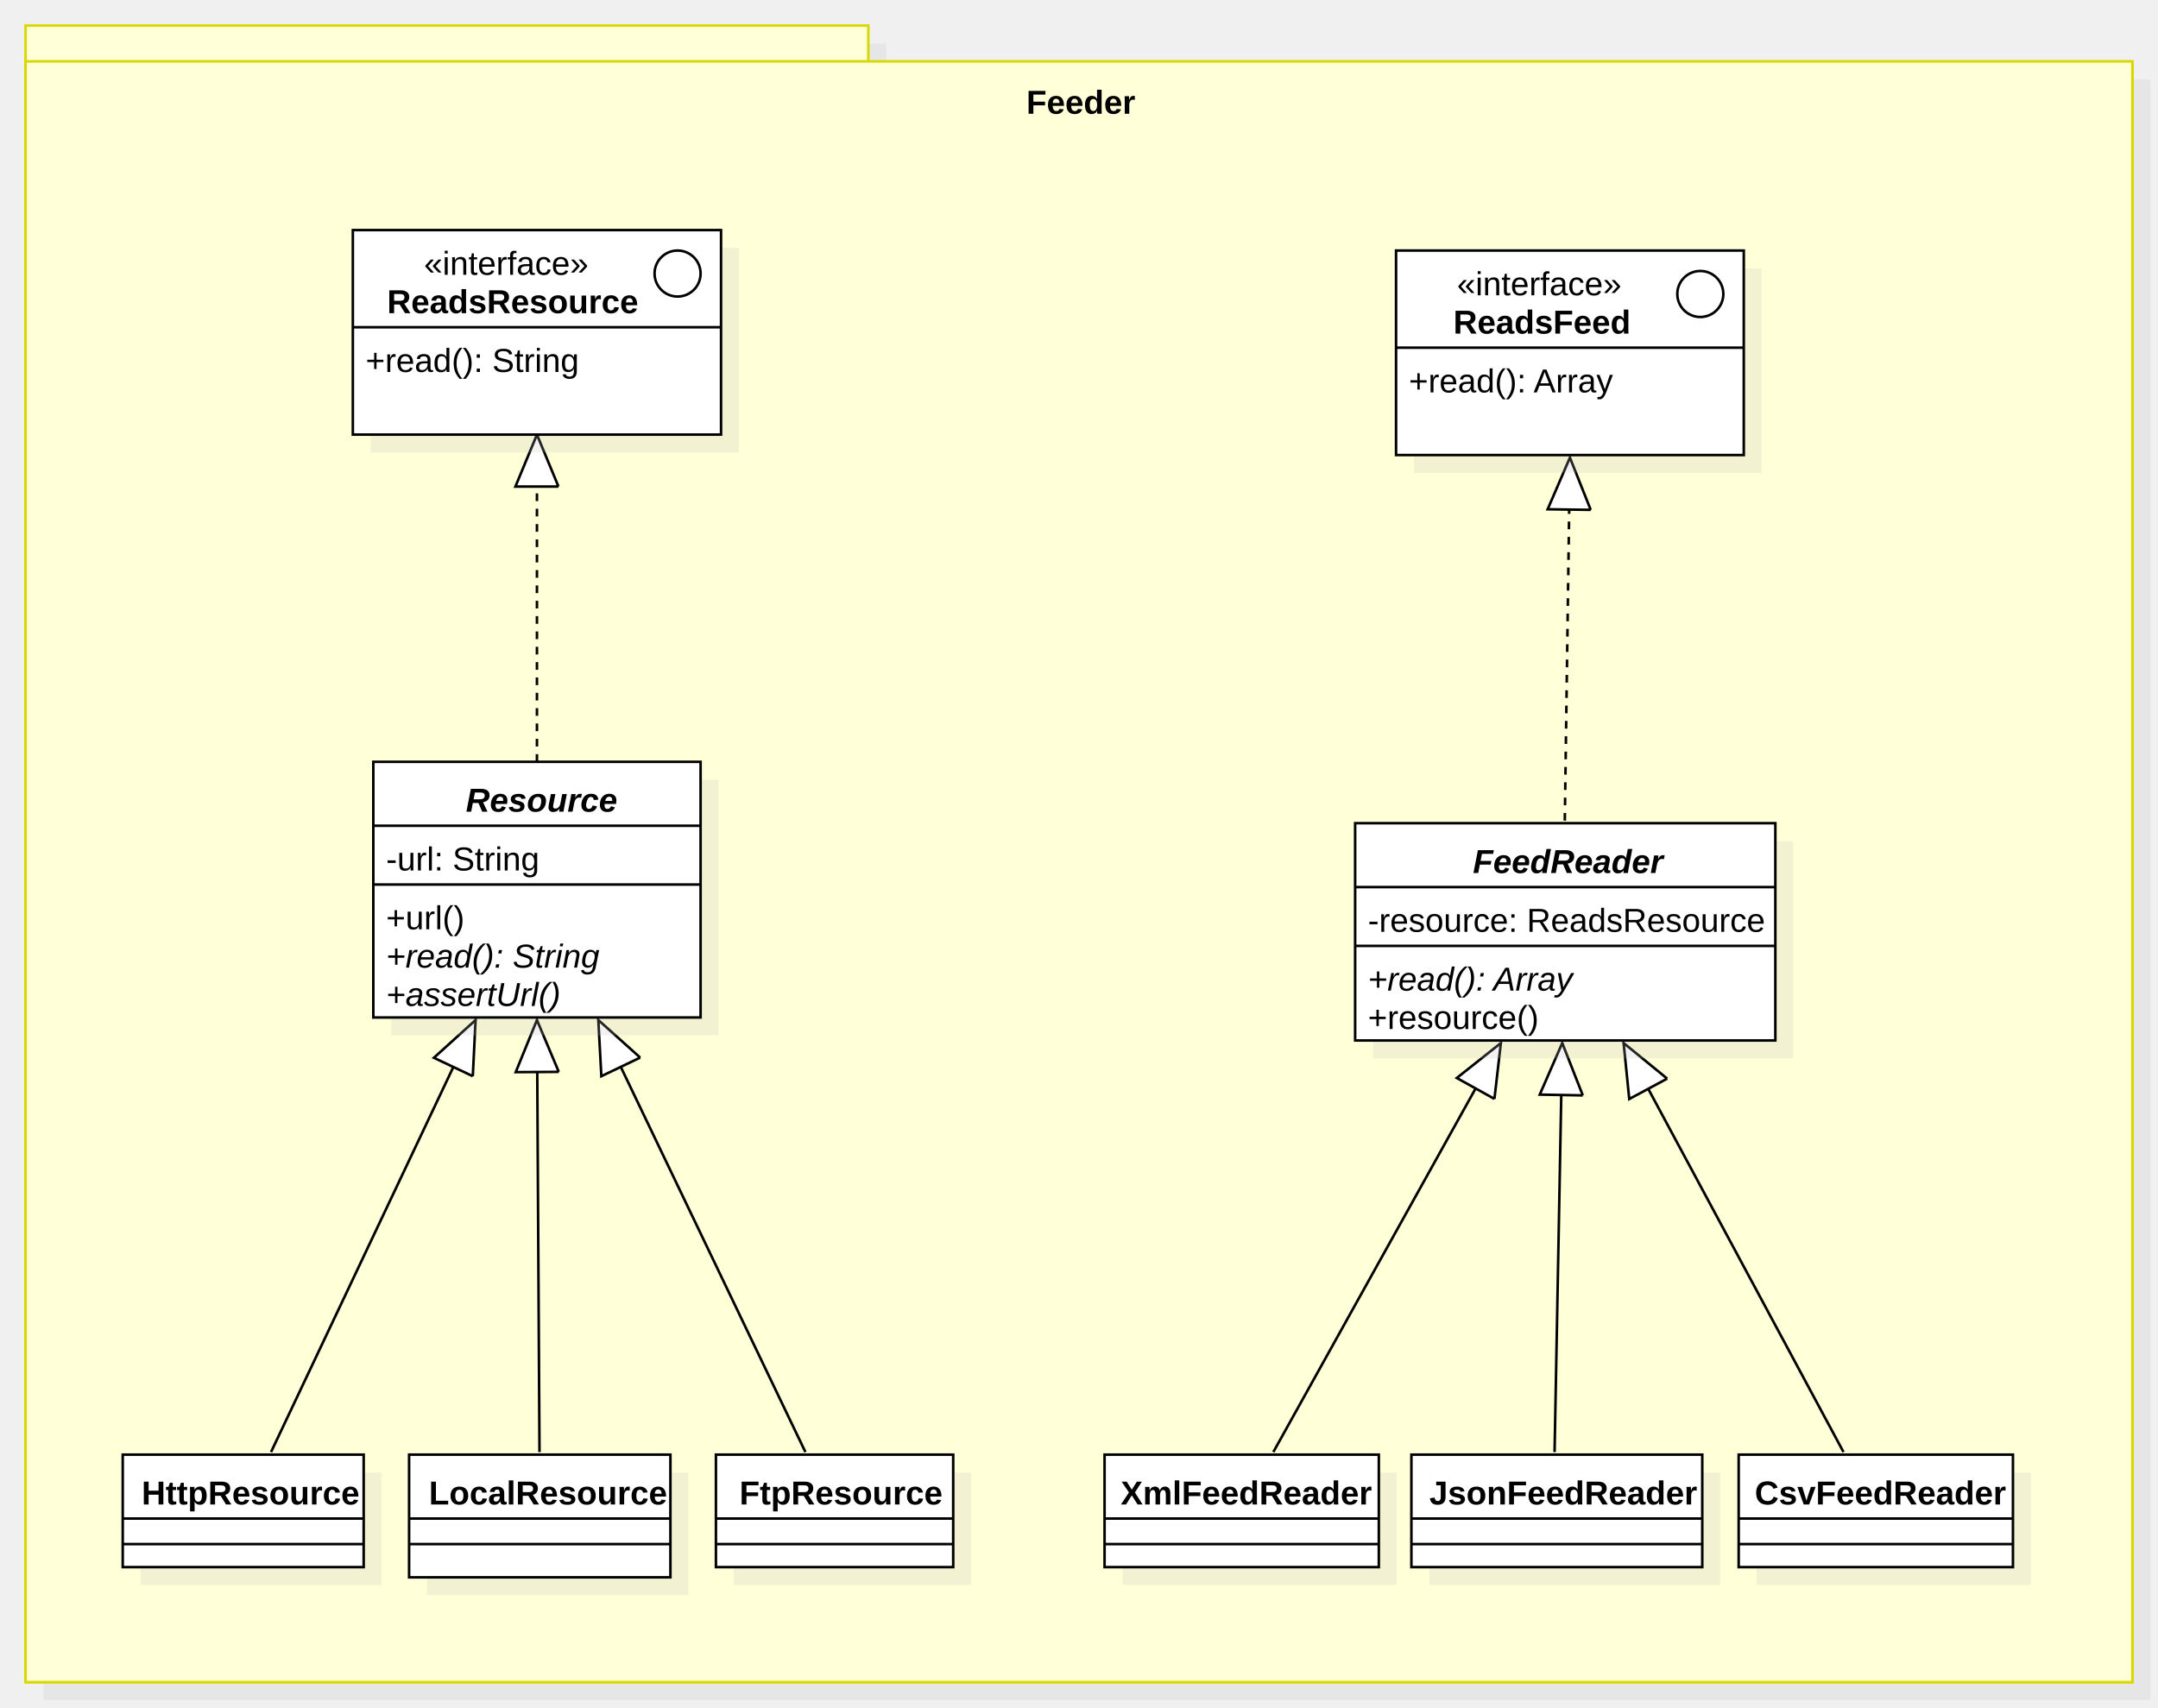
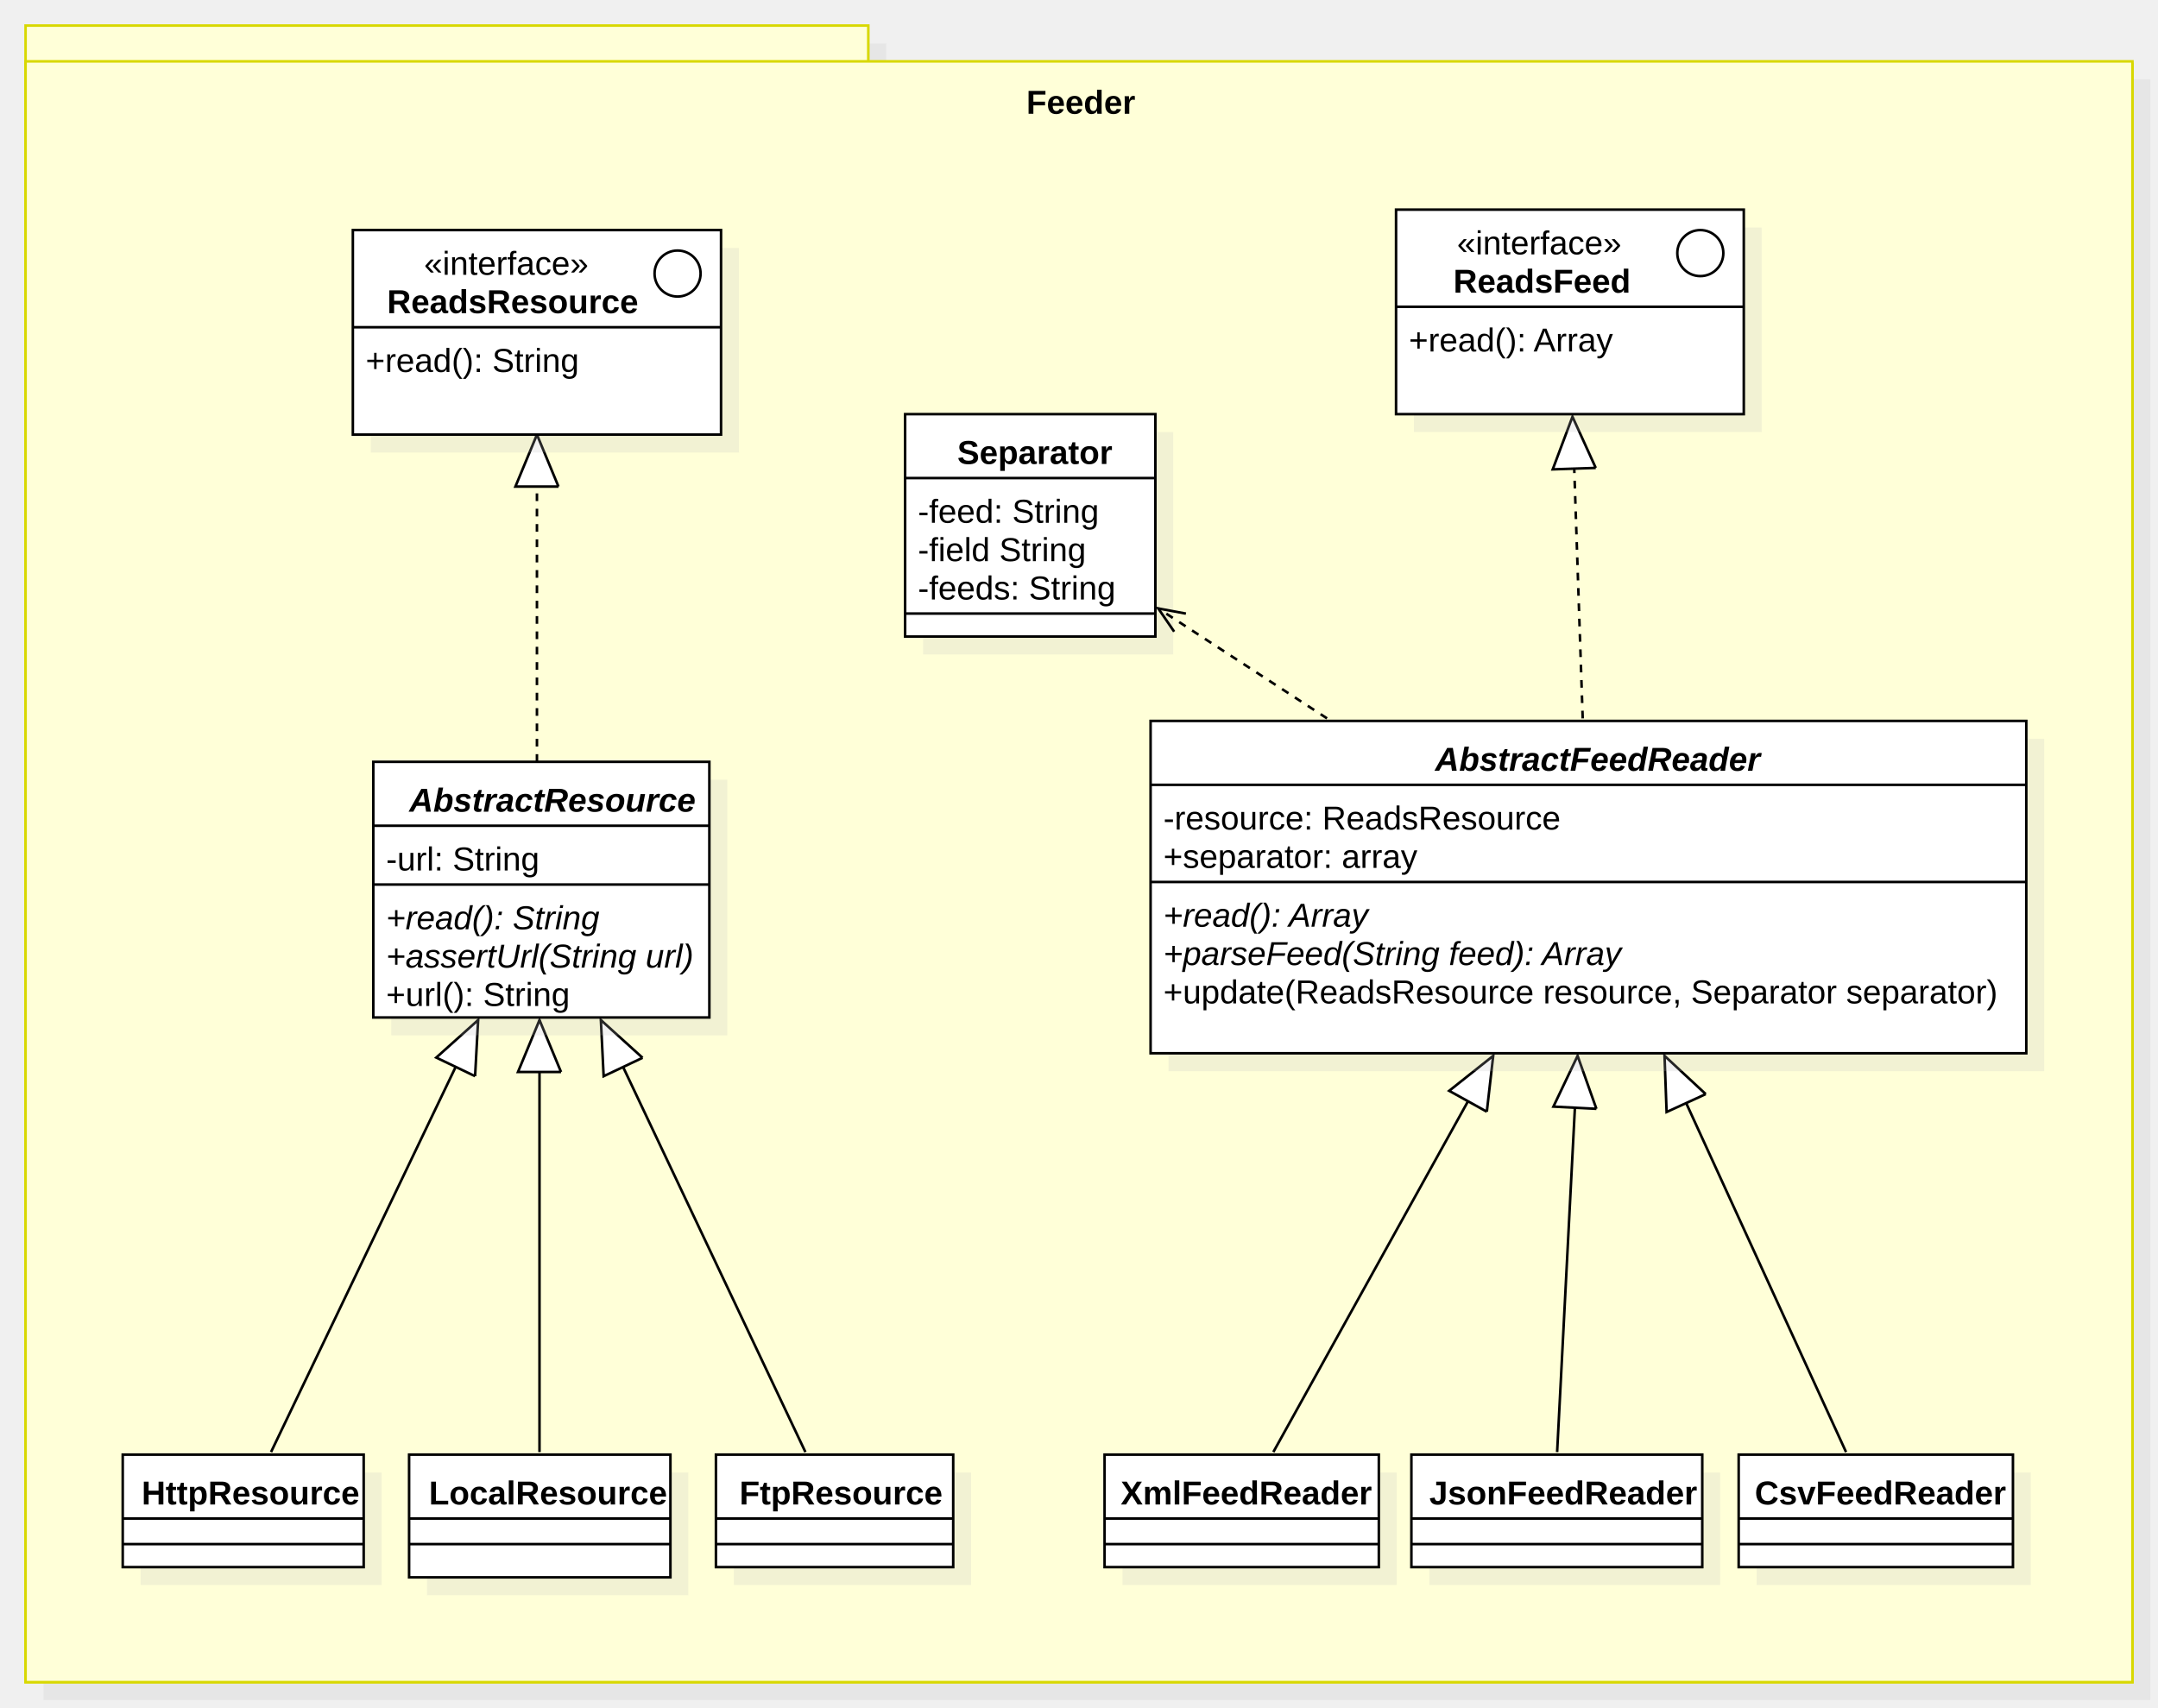
<svg xmlns="http://www.w3.org/2000/svg" version="1.1" width="844" height="668">
  <defs />
  <g>
    <g transform="translate(-38,-142) scale(1,1)">
      <rect fill="#C0C0C0" stroke="none" x="55" y="159" width="329.6" height="15" opacity="0.2" />
    </g>
    <g transform="translate(-38,-142) scale(1,1)">
      <rect fill="#C0C0C0" stroke="none" x="55" y="173" width="824" height="634" opacity="0.2" />
    </g>
    <g transform="translate(-38,-142) scale(1,1)">
      <rect fill="#ffffd8" stroke="none" x="48" y="167" width="824" height="633" />
    </g>
    <g transform="translate(-38,-142) scale(1,1)">
      <path fill="none" stroke="#d8d800" d="M 48 167 L 872 167 L 872 800 L 48 800 L 48 167 Z Z" stroke-miterlimit="10" />
    </g>
    <g transform="translate(-38,-142) scale(1,1)">
      <rect fill="#ffffd8" stroke="none" x="48" y="152" width="329.6" height="15" />
    </g>
    <g transform="translate(-38,-142) scale(1,1)">
      <path fill="none" stroke="#d8d800" d="M 48 152 L 377.6 152 L 377.6 167 L 48 167 L 48 152 Z Z" stroke-miterlimit="10" />
    </g>
    <g transform="translate(-38,-142) scale(1,1)">
      <rect fill="#ffffd8" stroke="none" x="48" y="166" width="824" height="634" />
    </g>
    <g transform="translate(-38,-142) scale(1,1)">
      <path fill="none" stroke="#d8d800" d="M 48 166 L 872 166 L 872 800 L 48 800 L 48 166 Z Z" stroke-miterlimit="10" />
    </g>
    <g transform="translate(-38,-142) scale(1,1)">
      <g>
        <path fill="none" stroke="none" />
        <text fill="#000000" stroke="none" font-family="Arial" font-size="13px" font-style="normal" font-weight="bold" text-decoration="none" x="439.405" y="186.5">Feeder</text>
      </g>
    </g>
    <g transform="translate(-38,-142) scale(1,1)">
      <path fill="none" stroke="#000000" d="M 248 440 L 248 312" stroke-miterlimit="10" stroke-dasharray="3" />
    </g>
    <g transform="translate(-38,-142) scale(1,1)">
      <path fill="#FFFFFF" stroke="none" d="M 256.419 332.325 L 248 312 L 239.581 332.325" />
    </g>
    <g transform="translate(-38,-142) scale(1,1)">
      <path fill="none" stroke="#000000" d="M 256.419 332.325 L 248 312 L 239.581 332.325 L 256.419 332.325" stroke-miterlimit="10" />
    </g>
    <g transform="translate(-38,-142) scale(1,1)">
-       <path fill="none" stroke="#000000" d="M 650 463 L 652 321" stroke-miterlimit="10" stroke-dasharray="3" />
-     </g>
-     <g transform="translate(-38,-142) scale(1,1)">
-       <path fill="#FFFFFF" stroke="none" d="M 660.132 341.442 L 652 321 L 643.296 341.205" />
-     </g>
-     <g transform="translate(-38,-142) scale(1,1)">
-       <path fill="none" stroke="#000000" d="M 660.132 341.442 L 652 321 L 643.296 341.205 L 660.132 341.442" stroke-miterlimit="10" />
-     </g>
-     <g transform="translate(-38,-142) scale(1,1)">
-       <path fill="none" stroke="#000000" d="M 249 710 L 248 541" stroke-miterlimit="10" />
-     </g>
-     <g transform="translate(-38,-142) scale(1,1)">
-       <path fill="#FFFFFF" stroke="none" d="M 256.539 561.275 L 248 541 L 239.701 561.375" />
-     </g>
-     <g transform="translate(-38,-142) scale(1,1)">
-       <path fill="none" stroke="#000000" d="M 256.539 561.275 L 248 541 L 239.701 561.375 L 256.539 561.275" stroke-miterlimit="10" />
-     </g>
-     <g transform="translate(-38,-142) scale(1,1)">
-       <path fill="none" stroke="#000000" d="M 353 710 L 272 541" stroke-miterlimit="10" />
-     </g>
-     <g transform="translate(-38,-142) scale(1,1)">
-       <path fill="#FFFFFF" stroke="none" d="M 288.377 555.69 L 272 541 L 273.193 562.968" />
-     </g>
-     <g transform="translate(-38,-142) scale(1,1)">
-       <path fill="none" stroke="#000000" d="M 288.377 555.69 L 272 541 L 273.193 562.968 L 288.377 555.69" stroke-miterlimit="10" />
-     </g>
-     <g transform="translate(-38,-142) scale(1,1)">
-       <path fill="none" stroke="#000000" d="M 144 710 L 224 541" stroke-miterlimit="10" />
-     </g>
-     <g transform="translate(-38,-142) scale(1,1)">
-       <path fill="#FFFFFF" stroke="none" d="M 222.913 562.973 L 224 541 L 207.694 555.769" />
-     </g>
-     <g transform="translate(-38,-142) scale(1,1)">
-       <path fill="none" stroke="#000000" d="M 222.913 562.973 L 224 541 L 207.694 555.769 L 222.913 562.973" stroke-miterlimit="10" />
-     </g>
-     <g transform="translate(-38,-142) scale(1,1)">
-       <path fill="none" stroke="#000000" d="M 536 710 L 625 550" stroke-miterlimit="10" />
-     </g>
-     <g transform="translate(-38,-142) scale(1,1)">
-       <path fill="#FFFFFF" stroke="none" d="M 622.477 571.855 L 625 550 L 607.762 563.67" />
-     </g>
-     <g transform="translate(-38,-142) scale(1,1)">
-       <path fill="none" stroke="#000000" d="M 622.477 571.855 L 625 550 L 607.762 563.67 L 622.477 571.855" stroke-miterlimit="10" />
-     </g>
-     <g transform="translate(-38,-142) scale(1,1)">
-       <path fill="none" stroke="#000000" d="M 646 710 L 649 550" stroke-miterlimit="10" />
-     </g>
-     <g transform="translate(-38,-142) scale(1,1)">
-       <path fill="#FFFFFF" stroke="none" d="M 657.037 570.48 L 649 550 L 640.201 570.164" />
-     </g>
-     <g transform="translate(-38,-142) scale(1,1)">
-       <path fill="none" stroke="#000000" d="M 657.037 570.48 L 649 550 L 640.201 570.164 L 657.037 570.48" stroke-miterlimit="10" />
-     </g>
-     <g transform="translate(-38,-142) scale(1,1)">
-       <path fill="none" stroke="#000000" d="M 759 710 L 673 550" stroke-miterlimit="10" />
-     </g>
-     <g transform="translate(-38,-142) scale(1,1)">
-       <path fill="#FFFFFF" stroke="none" d="M 690.039 563.917 L 673 550 L 675.207 571.889" />
-     </g>
-     <g transform="translate(-38,-142) scale(1,1)">
-       <path fill="none" stroke="#000000" d="M 690.039 563.917 L 673 550 L 675.207 571.889 L 690.039 563.917" stroke-miterlimit="10" />
+       <path fill="none" stroke="#000000" d="M 657 423 L 653 305" stroke-miterlimit="10" stroke-dasharray="3" />
+     </g>
+     <g transform="translate(-38,-142) scale(1,1)">
+       <path fill="#FFFFFF" stroke="none" d="M 662.103 325.028 L 653 305 L 645.274 325.599" />
+     </g>
+     <g transform="translate(-38,-142) scale(1,1)">
+       <path fill="none" stroke="#000000" d="M 662.103 325.028 L 653 305 L 645.274 325.599 L 662.103 325.028" stroke-miterlimit="10" />
+     </g>
+     <g transform="translate(-38,-142) scale(1,1)">
+       <path fill="none" stroke="#000000" d="M 249 710 L 249 541" stroke-miterlimit="10" />
+     </g>
+     <g transform="translate(-38,-142) scale(1,1)">
+       <path fill="#FFFFFF" stroke="none" d="M 257.419 561.325 L 249 541 L 240.581 561.325" />
+     </g>
+     <g transform="translate(-38,-142) scale(1,1)">
+       <path fill="none" stroke="#000000" d="M 257.419 561.325 L 249 541 L 240.581 561.325 L 257.419 561.325" stroke-miterlimit="10" />
+     </g>
+     <g transform="translate(-38,-142) scale(1,1)">
+       <path fill="none" stroke="#000000" d="M 353 710 L 273 541" stroke-miterlimit="10" />
+     </g>
+     <g transform="translate(-38,-142) scale(1,1)">
+       <path fill="#FFFFFF" stroke="none" d="M 289.306 555.769 L 273 541 L 274.087 562.973" />
+     </g>
+     <g transform="translate(-38,-142) scale(1,1)">
+       <path fill="none" stroke="#000000" d="M 289.306 555.769 L 273 541 L 274.087 562.973 L 289.306 555.769" stroke-miterlimit="10" />
+     </g>
+     <g transform="translate(-38,-142) scale(1,1)">
+       <path fill="none" stroke="#000000" d="M 144 710 L 225 541" stroke-miterlimit="10" />
+     </g>
+     <g transform="translate(-38,-142) scale(1,1)">
+       <path fill="#FFFFFF" stroke="none" d="M 223.807 562.968 L 225 541 L 208.623 555.69" />
+     </g>
+     <g transform="translate(-38,-142) scale(1,1)">
+       <path fill="none" stroke="#000000" d="M 223.807 562.968 L 225 541 L 208.623 555.69 L 223.807 562.968" stroke-miterlimit="10" />
+     </g>
+     <g transform="translate(-38,-142) scale(1,1)">
+       <path fill="none" stroke="#000000" d="M 536 710 L 622 555" stroke-miterlimit="10" />
+     </g>
+     <g transform="translate(-38,-142) scale(1,1)">
+       <path fill="#FFFFFF" stroke="none" d="M 619.501 576.858 L 622 555 L 604.777 568.688" />
+     </g>
+     <g transform="translate(-38,-142) scale(1,1)">
+       <path fill="none" stroke="#000000" d="M 619.501 576.858 L 622 555 L 604.777 568.688 L 619.501 576.858" stroke-miterlimit="10" />
+     </g>
+     <g transform="translate(-38,-142) scale(1,1)">
+       <path fill="none" stroke="#000000" d="M 647 710 L 655 555" stroke-miterlimit="10" />
+     </g>
+     <g transform="translate(-38,-142) scale(1,1)">
+       <path fill="#FFFFFF" stroke="none" d="M 662.36 575.732 L 655 555 L 645.545 574.864" />
+     </g>
+     <g transform="translate(-38,-142) scale(1,1)">
+       <path fill="none" stroke="#000000" d="M 662.36 575.732 L 655 555 L 645.545 574.864 L 662.36 575.732" stroke-miterlimit="10" />
+     </g>
+     <g transform="translate(-38,-142) scale(1,1)">
+       <path fill="none" stroke="#000000" d="M 760 710 L 689 555" stroke-miterlimit="10" />
+     </g>
+     <g transform="translate(-38,-142) scale(1,1)">
+       <path fill="#FFFFFF" stroke="none" d="M 705.119 569.973 L 689 555 L 689.81 576.985" />
+     </g>
+     <g transform="translate(-38,-142) scale(1,1)">
+       <path fill="none" stroke="#000000" d="M 705.119 569.973 L 689 555 L 689.81 576.985 L 705.119 569.973" stroke-miterlimit="10" />
    </g>
    <g transform="translate(-38,-142) scale(1,1)">
      <rect fill="#C0C0C0" stroke="none" x="183" y="239" width="144" height="80" opacity="0.2" />
    </g>
    <g transform="translate(-38,-142) scale(1,1)">
      <rect fill="#ffffff" stroke="none" x="176" y="232" width="144" height="80" />
    </g>
    <g transform="translate(-38,-142) scale(1,1)">
      <path fill="none" stroke="#000000" d="M 176 232 L 320 232 L 320 312 L 176 312 L 176 232 Z Z" stroke-miterlimit="10" />
    </g>
    <g transform="translate(-38,-142) scale(1,1)">
      <path fill="#ffffff" stroke="none" d="M 294 249 C 294 244.029 298.029 240 303 240 C 307.971 240 312 244.029 312 249 C 312 253.971 307.971 258 303 258 C 298.029 258 294 253.971 294 249 Z" />
    </g>
    <g transform="translate(-38,-142) scale(1,1)">
      <path fill="none" stroke="#000000" d="M 294 249 C 294 244.029 298.029 240 303 240 C 307.971 240 312 244.029 312 249 C 312 253.971 307.971 258 303 258 C 298.029 258 294 253.971 294 249 Z" stroke-miterlimit="10" />
    </g>
    <g transform="translate(-38,-142) scale(1,1)">
      <path fill="none" stroke="#000000" d="M 176 270 L 320 270" stroke-miterlimit="10" />
    </g>
    <g transform="translate(-38,-142) scale(1,1)">
      <g>
        <path fill="none" stroke="none" />
        <text fill="#000000" stroke="none" font-family="Arial" font-size="13px" font-style="normal" font-weight="normal" text-decoration="none" x="203.84" y="249.5">«interface»</text>
      </g>
    </g>
    <g transform="translate(-38,-142) scale(1,1)">
      <g>
        <path fill="none" stroke="none" />
        <text fill="#000000" stroke="none" font-family="Arial" font-size="13px" font-style="normal" font-weight="bold" text-decoration="none" x="189.392" y="264.5">ReadsResource</text>
      </g>
    </g>
    <g transform="translate(-38,-142) scale(1,1)">
      <g>
        <path fill="none" stroke="none" />
        <text fill="#000000" stroke="none" font-family="Arial" font-size="13px" font-style="normal" font-weight="normal" text-decoration="none" x="181" y="287.5">+read(): String</text>
      </g>
    </g>
    <g transform="translate(-38,-142) scale(1,1)">
-       <rect fill="#C0C0C0" stroke="none" x="191" y="447" width="128" height="100" opacity="0.2" />
-     </g>
-     <g transform="translate(-38,-142) scale(1,1)">
-       <rect fill="#ffffff" stroke="none" x="184" y="440" width="128" height="100" />
-     </g>
-     <g transform="translate(-38,-142) scale(1,1)">
-       <path fill="none" stroke="#000000" d="M 184 440 L 312 440 L 312 540 L 184 540 L 184 440 Z Z" stroke-miterlimit="10" />
-     </g>
-     <g transform="translate(-38,-142) scale(1,1)">
-       <path fill="none" stroke="#000000" d="M 184 465 L 312 465" stroke-miterlimit="10" />
-     </g>
-     <g transform="translate(-38,-142) scale(1,1)">
-       <path fill="none" stroke="#000000" d="M 184 488 L 312 488" stroke-miterlimit="10" />
-     </g>
-     <g transform="translate(-38,-142) scale(1,1)">
-       <g>
-         <path fill="none" stroke="none" />
-         <text fill="#000000" stroke="none" font-family="Arial" font-size="13px" font-style="italic" font-weight="bold" text-decoration="none" x="220.181" y="459.5">Resource</text>
+       <rect fill="#C0C0C0" stroke="none" x="191" y="447" width="131.434" height="100" opacity="0.2" />
+     </g>
+     <g transform="translate(-38,-142) scale(1,1)">
+       <rect fill="#ffffff" stroke="none" x="184" y="440" width="131.434" height="100" />
+     </g>
+     <g transform="translate(-38,-142) scale(1,1)">
+       <path fill="none" stroke="#000000" d="M 184 440 L 315.434 440 L 315.434 540 L 184 540 L 184 440 Z Z" stroke-miterlimit="10" />
+     </g>
+     <g transform="translate(-38,-142) scale(1,1)">
+       <path fill="none" stroke="#000000" d="M 184 465 L 315.434 465" stroke-miterlimit="10" />
+     </g>
+     <g transform="translate(-38,-142) scale(1,1)">
+       <path fill="none" stroke="#000000" d="M 184 488 L 315.434 488" stroke-miterlimit="10" />
+     </g>
+     <g transform="translate(-38,-142) scale(1,1)">
+       <g>
+         <path fill="none" stroke="none" />
+         <text fill="#000000" stroke="none" font-family="Arial" font-size="13px" font-style="italic" font-weight="bold" text-decoration="none" x="198.056" y="459.5">AbstractResource</text>
      </g>
    </g>
    <g transform="translate(-38,-142) scale(1,1)">
      <g>
        <path fill="none" stroke="none" />
        <text fill="#000000" stroke="none" font-family="Arial" font-size="13px" font-style="normal" font-weight="normal" text-decoration="none" x="189" y="482.5">-url: String</text>
      </g>
    </g>
    <g transform="translate(-38,-142) scale(1,1)">
      <g>
        <path fill="none" stroke="none" />
-         <text fill="#000000" stroke="none" font-family="Arial" font-size="13px" font-style="normal" font-weight="normal" text-decoration="none" x="189" y="505.5">+url()</text>
-       </g>
-     </g>
-     <g transform="translate(-38,-142) scale(1,1)">
-       <g>
-         <path fill="none" stroke="none" />
-         <text fill="#000000" stroke="none" font-family="Arial" font-size="13px" font-style="italic" font-weight="normal" text-decoration="none" x="189" y="520.5">+read(): String</text>
-       </g>
-     </g>
-     <g transform="translate(-38,-142) scale(1,1)">
-       <g>
-         <path fill="none" stroke="none" />
-         <text fill="#000000" stroke="none" font-family="Arial" font-size="13px" font-style="italic" font-weight="normal" text-decoration="none" x="189" y="535.5">+assertUrl()</text>
+         <text fill="#000000" stroke="none" font-family="Arial" font-size="13px" font-style="italic" font-weight="normal" text-decoration="none" x="189" y="505.5">+read(): String</text>
+       </g>
+     </g>
+     <g transform="translate(-38,-142) scale(1,1)">
+       <g>
+         <path fill="none" stroke="none" />
+         <text fill="#000000" stroke="none" font-family="Arial" font-size="13px" font-style="italic" font-weight="normal" text-decoration="none" x="189" y="520.5">+assertUrl(String url)</text>
+       </g>
+     </g>
+     <g transform="translate(-38,-142) scale(1,1)">
+       <g>
+         <path fill="none" stroke="none" />
+         <text fill="#000000" stroke="none" font-family="Arial" font-size="13px" font-style="normal" font-weight="normal" text-decoration="none" x="189" y="535.5">+url(): String</text>
      </g>
    </g>
    <g transform="translate(-38,-142) scale(1,1)">
      <rect fill="#C0C0C0" stroke="none" x="205" y="718" width="102.203" height="48" opacity="0.2" />
    </g>
    <g transform="translate(-38,-142) scale(1,1)">
      <rect fill="#ffffff" stroke="none" x="198" y="711" width="102.203" height="48" />
    </g>
    <g transform="translate(-38,-142) scale(1,1)">
      <path fill="none" stroke="#000000" d="M 198 711 L 300.203 711 L 300.203 759 L 198 759 L 198 711 Z Z" stroke-miterlimit="10" />
    </g>
    <g transform="translate(-38,-142) scale(1,1)">
      <path fill="none" stroke="#000000" d="M 198 736 L 300.203 736" stroke-miterlimit="10" />
    </g>
    <g transform="translate(-38,-142) scale(1,1)">
      <path fill="none" stroke="#000000" d="M 198 746 L 300.203 746" stroke-miterlimit="10" />
    </g>
    <g transform="translate(-38,-142) scale(1,1)">
      <g>
        <path fill="none" stroke="none" />
        <text fill="#000000" stroke="none" font-family="Arial" font-size="13px" font-style="normal" font-weight="bold" text-decoration="none" x="205.744" y="730.5">LocalResource</text>
      </g>
    </g>
    <g transform="translate(-38,-142) scale(1,1)">
      <rect fill="#C0C0C0" stroke="none" x="325" y="718" width="92.802" height="44" opacity="0.2" />
    </g>
    <g transform="translate(-38,-142) scale(1,1)">
      <rect fill="#ffffff" stroke="none" x="318" y="711" width="92.802" height="44" />
    </g>
    <g transform="translate(-38,-142) scale(1,1)">
      <path fill="none" stroke="#000000" d="M 318 711 L 410.802 711 L 410.802 755 L 318 755 L 318 711 Z Z" stroke-miterlimit="10" />
    </g>
    <g transform="translate(-38,-142) scale(1,1)">
      <path fill="none" stroke="#000000" d="M 318 736 L 410.802 736" stroke-miterlimit="10" />
    </g>
    <g transform="translate(-38,-142) scale(1,1)">
      <path fill="none" stroke="#000000" d="M 318 746 L 410.802 746" stroke-miterlimit="10" />
    </g>
    <g transform="translate(-38,-142) scale(1,1)">
      <g>
        <path fill="none" stroke="none" />
        <text fill="#000000" stroke="none" font-family="Arial" font-size="13px" font-style="normal" font-weight="bold" text-decoration="none" x="327.191" y="730.5">FtpResource</text>
      </g>
    </g>
    <g transform="translate(-38,-142) scale(1,1)">
      <rect fill="#C0C0C0" stroke="none" x="93" y="718" width="94.236" height="44" opacity="0.2" />
    </g>
    <g transform="translate(-38,-142) scale(1,1)">
      <rect fill="#ffffff" stroke="none" x="86" y="711" width="94.236" height="44" />
    </g>
    <g transform="translate(-38,-142) scale(1,1)">
      <path fill="none" stroke="#000000" d="M 86 711 L 180.236 711 L 180.236 755 L 86 755 L 86 711 Z Z" stroke-miterlimit="10" />
    </g>
    <g transform="translate(-38,-142) scale(1,1)">
      <path fill="none" stroke="#000000" d="M 86 736 L 180.236 736" stroke-miterlimit="10" />
    </g>
    <g transform="translate(-38,-142) scale(1,1)">
      <path fill="none" stroke="#000000" d="M 86 746 L 180.236 746" stroke-miterlimit="10" />
    </g>
    <g transform="translate(-38,-142) scale(1,1)">
      <g>
        <path fill="none" stroke="none" />
        <text fill="#000000" stroke="none" font-family="Arial" font-size="13px" font-style="normal" font-weight="bold" text-decoration="none" x="93.379" y="730.5">HttpResource</text>
      </g>
    </g>
    <g transform="translate(-38,-142) scale(1,1)">
-       <rect fill="#C0C0C0" stroke="none" x="591" y="247" width="136" height="80" opacity="0.2" />
-     </g>
-     <g transform="translate(-38,-142) scale(1,1)">
-       <rect fill="#ffffff" stroke="none" x="584" y="240" width="136" height="80" />
-     </g>
-     <g transform="translate(-38,-142) scale(1,1)">
-       <path fill="none" stroke="#000000" d="M 584 240 L 720 240 L 720 320 L 584 320 L 584 240 Z Z" stroke-miterlimit="10" />
-     </g>
-     <g transform="translate(-38,-142) scale(1,1)">
-       <path fill="#ffffff" stroke="none" d="M 694 257 C 694 252.029 698.029 248 703 248 C 707.971 248 712 252.029 712 257 C 712 261.971 707.971 266 703 266 C 698.029 266 694 261.971 694 257 Z" />
-     </g>
-     <g transform="translate(-38,-142) scale(1,1)">
-       <path fill="none" stroke="#000000" d="M 694 257 C 694 252.029 698.029 248 703 248 C 707.971 248 712 252.029 712 257 C 712 261.971 707.971 266 703 266 C 698.029 266 694 261.971 694 257 Z" stroke-miterlimit="10" />
-     </g>
-     <g transform="translate(-38,-142) scale(1,1)">
-       <path fill="none" stroke="#000000" d="M 584 278 L 720 278" stroke-miterlimit="10" />
-     </g>
-     <g transform="translate(-38,-142) scale(1,1)">
-       <g>
-         <path fill="none" stroke="none" />
-         <text fill="#000000" stroke="none" font-family="Arial" font-size="13px" font-style="normal" font-weight="normal" text-decoration="none" x="607.84" y="257.5">«interface»</text>
-       </g>
-     </g>
-     <g transform="translate(-38,-142) scale(1,1)">
-       <g>
-         <path fill="none" stroke="none" />
-         <text fill="#000000" stroke="none" font-family="Arial" font-size="13px" font-style="normal" font-weight="bold" text-decoration="none" x="606.396" y="272.5">ReadsFeed</text>
-       </g>
-     </g>
-     <g transform="translate(-38,-142) scale(1,1)">
-       <g>
-         <path fill="none" stroke="none" />
-         <text fill="#000000" stroke="none" font-family="Arial" font-size="13px" font-style="normal" font-weight="normal" text-decoration="none" x="589" y="295.5">+read(): Array</text>
-       </g>
-     </g>
-     <g transform="translate(-38,-142) scale(1,1)">
-       <rect fill="#C0C0C0" stroke="none" x="575" y="471" width="164.346" height="85" opacity="0.2" />
-     </g>
-     <g transform="translate(-38,-142) scale(1,1)">
-       <rect fill="#ffffff" stroke="none" x="568" y="464" width="164.346" height="85" />
-     </g>
-     <g transform="translate(-38,-142) scale(1,1)">
-       <path fill="none" stroke="#000000" d="M 568 464 L 732.346 464 L 732.346 549 L 568 549 L 568 464 Z Z" stroke-miterlimit="10" />
-     </g>
-     <g transform="translate(-38,-142) scale(1,1)">
-       <path fill="none" stroke="#000000" d="M 568 489 L 732.346 489" stroke-miterlimit="10" />
-     </g>
-     <g transform="translate(-38,-142) scale(1,1)">
-       <path fill="none" stroke="#000000" d="M 568 512 L 732.346 512" stroke-miterlimit="10" />
-     </g>
-     <g transform="translate(-38,-142) scale(1,1)">
-       <g>
-         <path fill="none" stroke="none" />
-         <text fill="#000000" stroke="none" font-family="Arial" font-size="13px" font-style="italic" font-weight="bold" text-decoration="none" x="614.039" y="483.5">FeedReader</text>
-       </g>
-     </g>
-     <g transform="translate(-38,-142) scale(1,1)">
-       <g>
-         <path fill="none" stroke="none" />
-         <text fill="#000000" stroke="none" font-family="Arial" font-size="13px" font-style="normal" font-weight="normal" text-decoration="none" x="573" y="506.5">-resource: ReadsResource</text>
-       </g>
-     </g>
-     <g transform="translate(-38,-142) scale(1,1)">
-       <g>
-         <path fill="none" stroke="none" />
-         <text fill="#000000" stroke="none" font-family="Arial" font-size="13px" font-style="italic" font-weight="normal" text-decoration="none" x="573" y="529.5">+read(): Array</text>
-       </g>
-     </g>
-     <g transform="translate(-38,-142) scale(1,1)">
-       <g>
-         <path fill="none" stroke="none" />
-         <text fill="#000000" stroke="none" font-family="Arial" font-size="13px" font-style="normal" font-weight="normal" text-decoration="none" x="573" y="544.5">+resource()</text>
+       <rect fill="#C0C0C0" stroke="none" x="591" y="231" width="136" height="80" opacity="0.2" />
+     </g>
+     <g transform="translate(-38,-142) scale(1,1)">
+       <rect fill="#ffffff" stroke="none" x="584" y="224" width="136" height="80" />
+     </g>
+     <g transform="translate(-38,-142) scale(1,1)">
+       <path fill="none" stroke="#000000" d="M 584 224 L 720 224 L 720 304 L 584 304 L 584 224 Z Z" stroke-miterlimit="10" />
+     </g>
+     <g transform="translate(-38,-142) scale(1,1)">
+       <path fill="#ffffff" stroke="none" d="M 694 241 C 694 236.029 698.029 232 703 232 C 707.971 232 712 236.029 712 241 C 712 245.971 707.971 250 703 250 C 698.029 250 694 245.971 694 241 Z" />
+     </g>
+     <g transform="translate(-38,-142) scale(1,1)">
+       <path fill="none" stroke="#000000" d="M 694 241 C 694 236.029 698.029 232 703 232 C 707.971 232 712 236.029 712 241 C 712 245.971 707.971 250 703 250 C 698.029 250 694 245.971 694 241 Z" stroke-miterlimit="10" />
+     </g>
+     <g transform="translate(-38,-142) scale(1,1)">
+       <path fill="none" stroke="#000000" d="M 584 262 L 720 262" stroke-miterlimit="10" />
+     </g>
+     <g transform="translate(-38,-142) scale(1,1)">
+       <g>
+         <path fill="none" stroke="none" />
+         <text fill="#000000" stroke="none" font-family="Arial" font-size="13px" font-style="normal" font-weight="normal" text-decoration="none" x="607.84" y="241.5">«interface»</text>
+       </g>
+     </g>
+     <g transform="translate(-38,-142) scale(1,1)">
+       <g>
+         <path fill="none" stroke="none" />
+         <text fill="#000000" stroke="none" font-family="Arial" font-size="13px" font-style="normal" font-weight="bold" text-decoration="none" x="606.396" y="256.5">ReadsFeed</text>
+       </g>
+     </g>
+     <g transform="translate(-38,-142) scale(1,1)">
+       <g>
+         <path fill="none" stroke="none" />
+         <text fill="#000000" stroke="none" font-family="Arial" font-size="13px" font-style="normal" font-weight="normal" text-decoration="none" x="589" y="279.5">+read(): Array</text>
+       </g>
+     </g>
+     <g transform="translate(-38,-142) scale(1,1)">
+       <rect fill="#C0C0C0" stroke="none" x="495" y="431" width="342.487" height="130" opacity="0.2" />
+     </g>
+     <g transform="translate(-38,-142) scale(1,1)">
+       <rect fill="#ffffff" stroke="none" x="488" y="424" width="342.487" height="130" />
+     </g>
+     <g transform="translate(-38,-142) scale(1,1)">
+       <path fill="none" stroke="#000000" d="M 488 424 L 830.487 424 L 830.487 554 L 488 554 L 488 424 Z Z" stroke-miterlimit="10" />
+     </g>
+     <g transform="translate(-38,-142) scale(1,1)">
+       <path fill="none" stroke="#000000" d="M 488 449 L 830.487 449" stroke-miterlimit="10" />
+     </g>
+     <g transform="translate(-38,-142) scale(1,1)">
+       <path fill="none" stroke="#000000" d="M 488 487 L 830.487 487" stroke-miterlimit="10" />
+     </g>
+     <g transform="translate(-38,-142) scale(1,1)">
+       <g>
+         <path fill="none" stroke="none" />
+         <text fill="#000000" stroke="none" font-family="Arial" font-size="13px" font-style="italic" font-weight="bold" text-decoration="none" x="599.268" y="443.5">AbstractFeedReader</text>
+       </g>
+     </g>
+     <g transform="translate(-38,-142) scale(1,1)">
+       <g>
+         <path fill="none" stroke="none" />
+         <text fill="#000000" stroke="none" font-family="Arial" font-size="13px" font-style="normal" font-weight="normal" text-decoration="none" x="493" y="466.5">-resource: ReadsResource</text>
+       </g>
+     </g>
+     <g transform="translate(-38,-142) scale(1,1)">
+       <g>
+         <path fill="none" stroke="none" />
+         <text fill="#000000" stroke="none" font-family="Arial" font-size="13px" font-style="normal" font-weight="normal" text-decoration="none" x="493" y="481.5">+separator: array</text>
+       </g>
+     </g>
+     <g transform="translate(-38,-142) scale(1,1)">
+       <g>
+         <path fill="none" stroke="none" />
+         <text fill="#000000" stroke="none" font-family="Arial" font-size="13px" font-style="italic" font-weight="normal" text-decoration="none" x="493" y="504.5">+read(): Array</text>
+       </g>
+     </g>
+     <g transform="translate(-38,-142) scale(1,1)">
+       <g>
+         <path fill="none" stroke="none" />
+         <text fill="#000000" stroke="none" font-family="Arial" font-size="13px" font-style="italic" font-weight="normal" text-decoration="none" x="493" y="519.5">+parseFeed(String feed): Array</text>
+       </g>
+     </g>
+     <g transform="translate(-38,-142) scale(1,1)">
+       <g>
+         <path fill="none" stroke="none" />
+         <text fill="#000000" stroke="none" font-family="Arial" font-size="13px" font-style="normal" font-weight="normal" text-decoration="none" x="493" y="534.5">+update(ReadsResource resource, Separator separator)</text>
      </g>
    </g>
    <g transform="translate(-38,-142) scale(1,1)">
      <rect fill="#C0C0C0" stroke="none" x="477" y="718" width="107.262" height="44" opacity="0.2" />
    </g>
    <g transform="translate(-38,-142) scale(1,1)">
      <rect fill="#ffffff" stroke="none" x="470" y="711" width="107.262" height="44" />
    </g>
    <g transform="translate(-38,-142) scale(1,1)">
      <path fill="none" stroke="#000000" d="M 470 711 L 577.262 711 L 577.262 755 L 470 755 L 470 711 Z Z" stroke-miterlimit="10" />
    </g>
    <g transform="translate(-38,-142) scale(1,1)">
      <path fill="none" stroke="#000000" d="M 470 736 L 577.262 736" stroke-miterlimit="10" />
    </g>
    <g transform="translate(-38,-142) scale(1,1)">
      <path fill="none" stroke="#000000" d="M 470 746 L 577.262 746" stroke-miterlimit="10" />
    </g>
    <g transform="translate(-38,-142) scale(1,1)">
      <g>
        <path fill="none" stroke="none" />
        <text fill="#000000" stroke="none" font-family="Arial" font-size="13px" font-style="normal" font-weight="bold" text-decoration="none" x="476.303" y="730.5">XmlFeedReader</text>
      </g>
    </g>
    <g transform="translate(-38,-142) scale(1,1)">
      <rect fill="#C0C0C0" stroke="none" x="725" y="718" width="107.268" height="44" opacity="0.2" />
    </g>
    <g transform="translate(-38,-142) scale(1,1)">
      <rect fill="#ffffff" stroke="none" x="718" y="711" width="107.268" height="44" />
    </g>
    <g transform="translate(-38,-142) scale(1,1)">
      <path fill="none" stroke="#000000" d="M 718 711 L 825.268 711 L 825.268 755 L 718 755 L 718 711 Z Z" stroke-miterlimit="10" />
    </g>
    <g transform="translate(-38,-142) scale(1,1)">
      <path fill="none" stroke="#000000" d="M 718 736 L 825.268 736" stroke-miterlimit="10" />
    </g>
    <g transform="translate(-38,-142) scale(1,1)">
      <path fill="none" stroke="#000000" d="M 718 746 L 825.268 746" stroke-miterlimit="10" />
    </g>
    <g transform="translate(-38,-142) scale(1,1)">
      <g>
        <path fill="none" stroke="none" />
        <text fill="#000000" stroke="none" font-family="Arial" font-size="13px" font-style="normal" font-weight="bold" text-decoration="none" x="724.306" y="730.5">CsvFeedReader</text>
      </g>
    </g>
    <g transform="translate(-38,-142) scale(1,1)">
      <rect fill="#C0C0C0" stroke="none" x="597" y="718" width="113.762" height="44" opacity="0.2" />
    </g>
    <g transform="translate(-38,-142) scale(1,1)">
      <rect fill="#ffffff" stroke="none" x="590" y="711" width="113.762" height="44" />
    </g>
    <g transform="translate(-38,-142) scale(1,1)">
      <path fill="none" stroke="#000000" d="M 590 711 L 703.762 711 L 703.762 755 L 590 755 L 590 711 Z Z" stroke-miterlimit="10" />
    </g>
    <g transform="translate(-38,-142) scale(1,1)">
      <path fill="none" stroke="#000000" d="M 590 736 L 703.762 736" stroke-miterlimit="10" />
    </g>
    <g transform="translate(-38,-142) scale(1,1)">
      <path fill="none" stroke="#000000" d="M 590 746 L 703.762 746" stroke-miterlimit="10" />
    </g>
    <g transform="translate(-38,-142) scale(1,1)">
      <g>
        <path fill="none" stroke="none" />
        <text fill="#000000" stroke="none" font-family="Arial" font-size="13px" font-style="normal" font-weight="bold" text-decoration="none" x="597.017" y="730.5">JsonFeedReader</text>
      </g>
+     </g>
+     <g transform="translate(-38,-142) scale(1,1)">
+       <rect fill="#C0C0C0" stroke="none" x="399" y="311" width="97.874" height="87" opacity="0.2" />
+     </g>
+     <g transform="translate(-38,-142) scale(1,1)">
+       <rect fill="#ffffff" stroke="none" x="392" y="304" width="97.874" height="87" />
+     </g>
+     <g transform="translate(-38,-142) scale(1,1)">
+       <path fill="none" stroke="#000000" d="M 392 304 L 489.874 304 L 489.874 391 L 392 391 L 392 304 Z Z" stroke-miterlimit="10" />
+     </g>
+     <g transform="translate(-38,-142) scale(1,1)">
+       <path fill="none" stroke="#000000" d="M 392 329 L 489.874 329" stroke-miterlimit="10" />
+     </g>
+     <g transform="translate(-38,-142) scale(1,1)">
+       <path fill="none" stroke="#000000" d="M 392 382 L 489.874 382" stroke-miterlimit="10" />
+     </g>
+     <g transform="translate(-38,-142) scale(1,1)">
+       <g>
+         <path fill="none" stroke="none" />
+         <text fill="#000000" stroke="none" font-family="Arial" font-size="13px" font-style="normal" font-weight="bold" text-decoration="none" x="412.391" y="323.5">Separator</text>
+       </g>
+     </g>
+     <g transform="translate(-38,-142) scale(1,1)">
+       <g>
+         <path fill="none" stroke="none" />
+         <text fill="#000000" stroke="none" font-family="Arial" font-size="13px" font-style="normal" font-weight="normal" text-decoration="none" x="397" y="346.5">-feed: String</text>
+       </g>
+     </g>
+     <g transform="translate(-38,-142) scale(1,1)">
+       <g>
+         <path fill="none" stroke="none" />
+         <text fill="#000000" stroke="none" font-family="Arial" font-size="13px" font-style="normal" font-weight="normal" text-decoration="none" x="397" y="361.5">-field String</text>
+       </g>
+     </g>
+     <g transform="translate(-38,-142) scale(1,1)">
+       <g>
+         <path fill="none" stroke="none" />
+         <text fill="#000000" stroke="none" font-family="Arial" font-size="13px" font-style="normal" font-weight="normal" text-decoration="none" x="397" y="376.5">-feeds: String</text>
+       </g>
+     </g>
+     <g transform="translate(-38,-142) scale(1,1)">
+       <path fill="none" stroke="#000000" d="M 557 423 L 491 380" stroke-miterlimit="10" stroke-dasharray="3" />
+     </g>
+     <g transform="translate(-38,-142) scale(1,1)">
+       <path fill="none" stroke="#000000" d="M 501.813 382.021 L 491 380 L 497.217 389.075" stroke-miterlimit="10" />
    </g>
  </g>
</svg>
